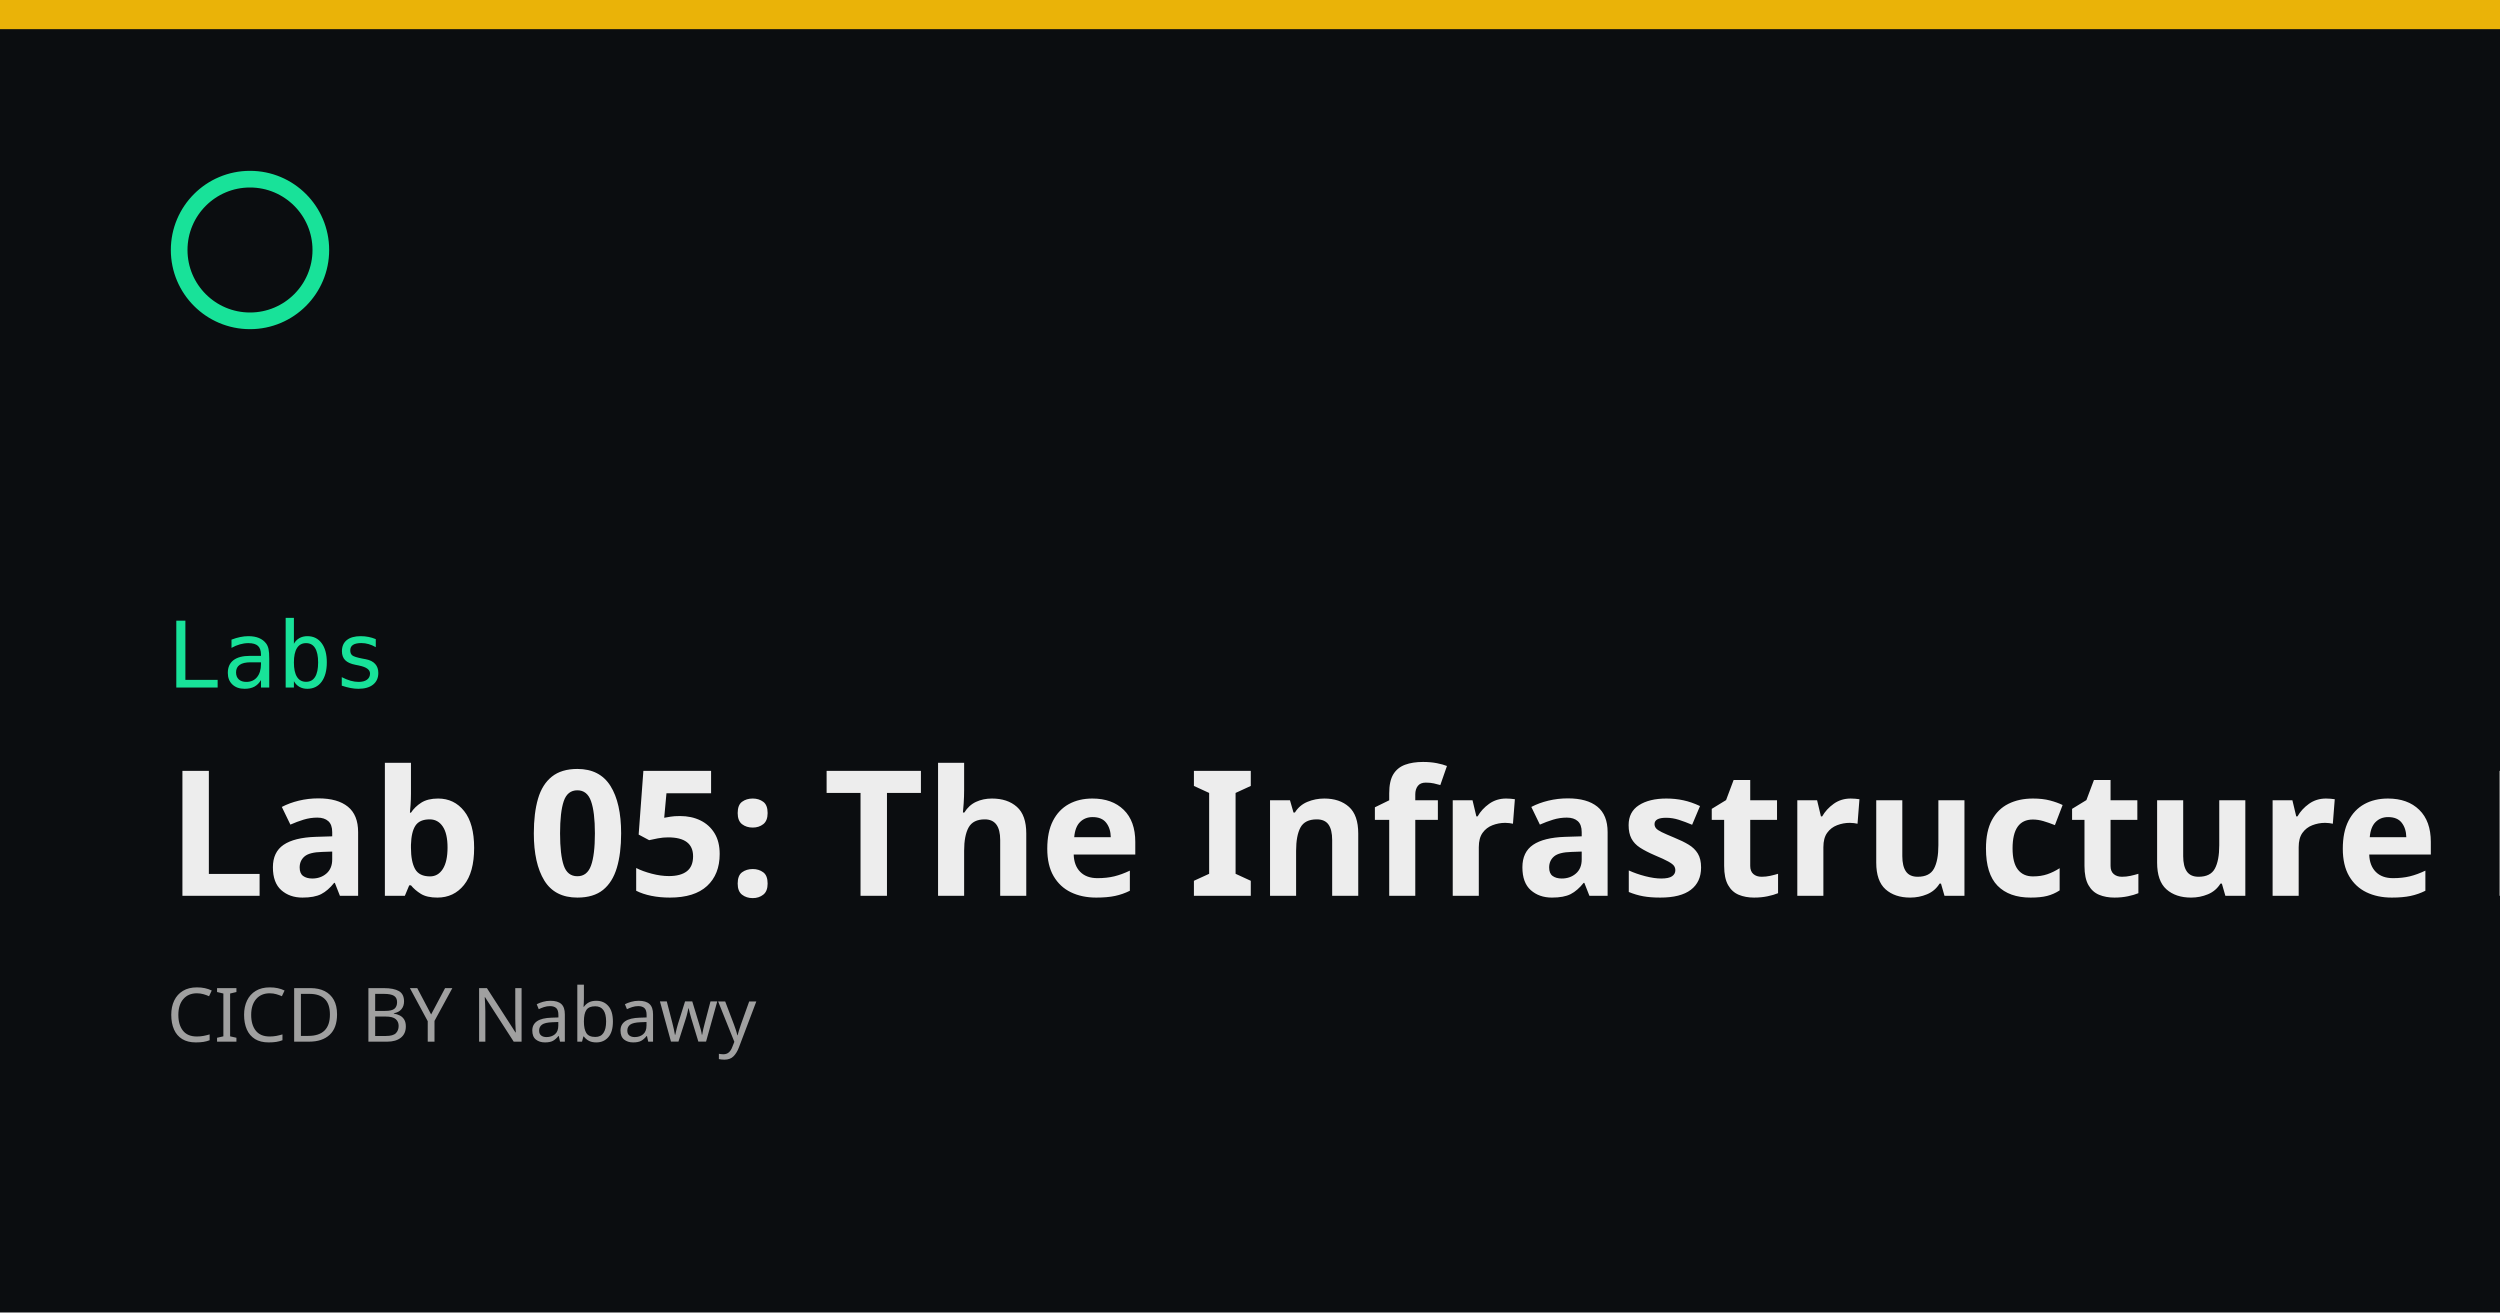
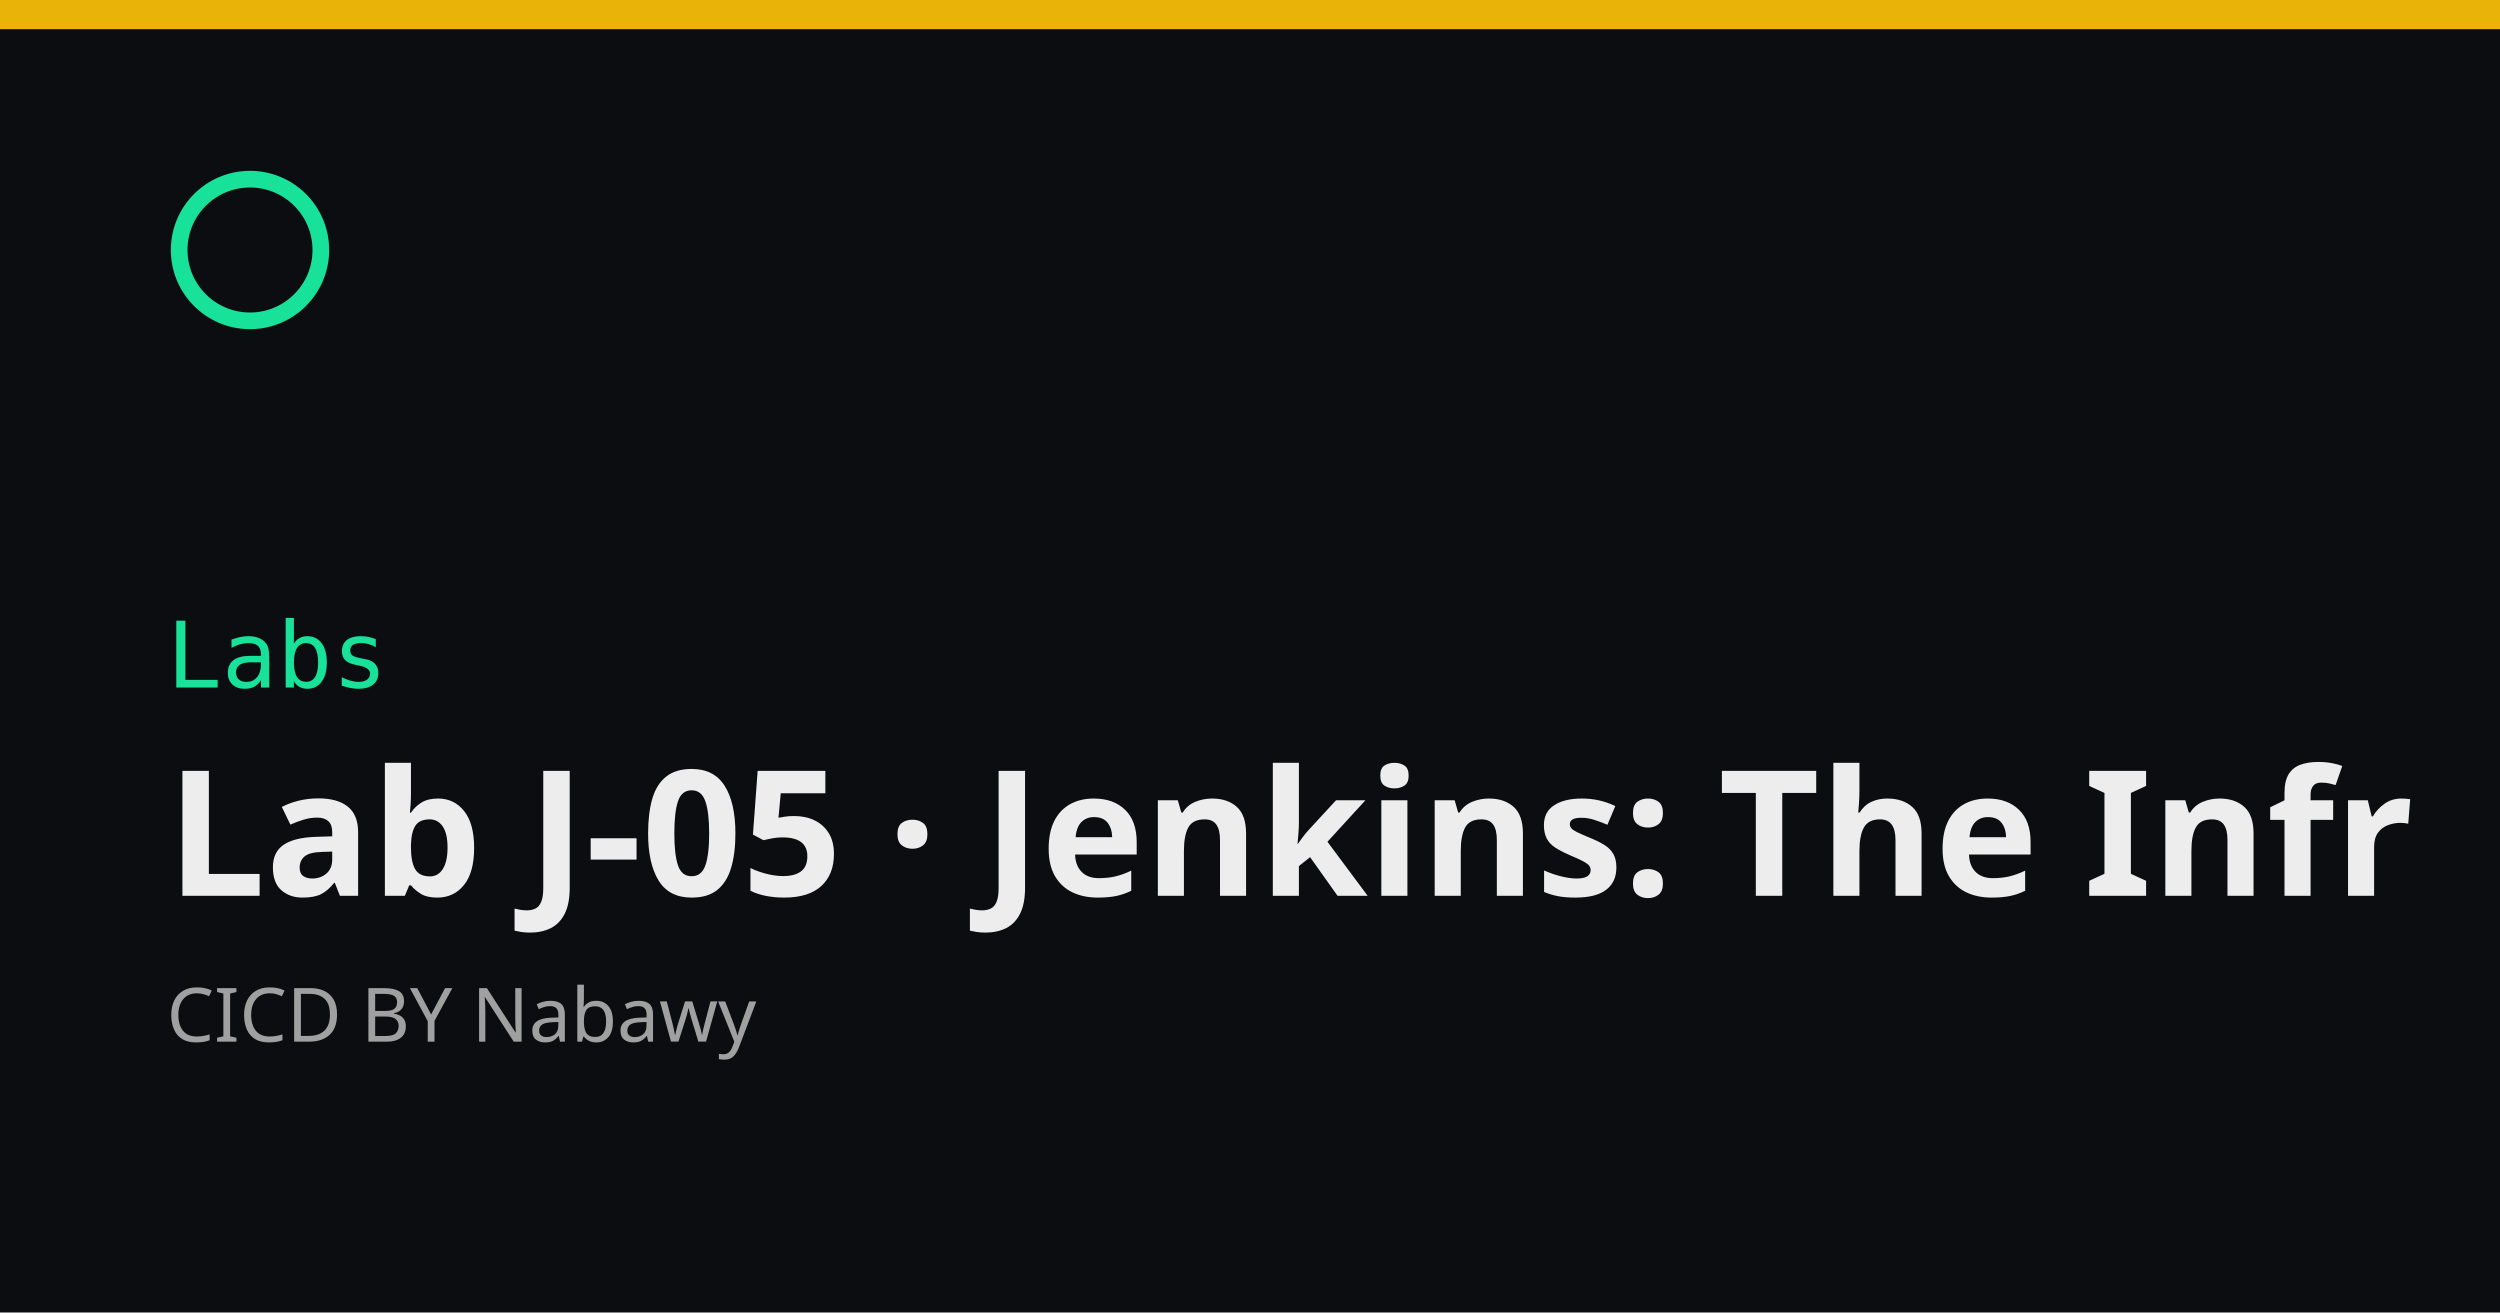
<svg xmlns="http://www.w3.org/2000/svg" width="1200" height="630">
  <rect width="1200" height="630" fill="#0B0D10" />
  <rect width="1200" height="14" fill="#EAB308" />
  <circle cx="120" cy="120" r="34" fill="none" stroke="#18E299" stroke-width="8" />
  <text x="80" y="330" font-family="monospace" font-size="44" fill="#18E299">Labs</text>
-   <text x="80" y="430" font-family="sans-serif" font-weight="bold" font-size="84" fill="#ededed">Lab 05: The Infrastructure P</text>
+   <text x="80" y="430" font-family="sans-serif" font-weight="bold" font-size="84" fill="#ededed">Lab J-05 · Jenkins: The Infr</text>
  <text x="80" y="500" font-family="sans-serif" font-size="36" fill="#a0a0a0">CICD BY Nabawy</text>
</svg>
